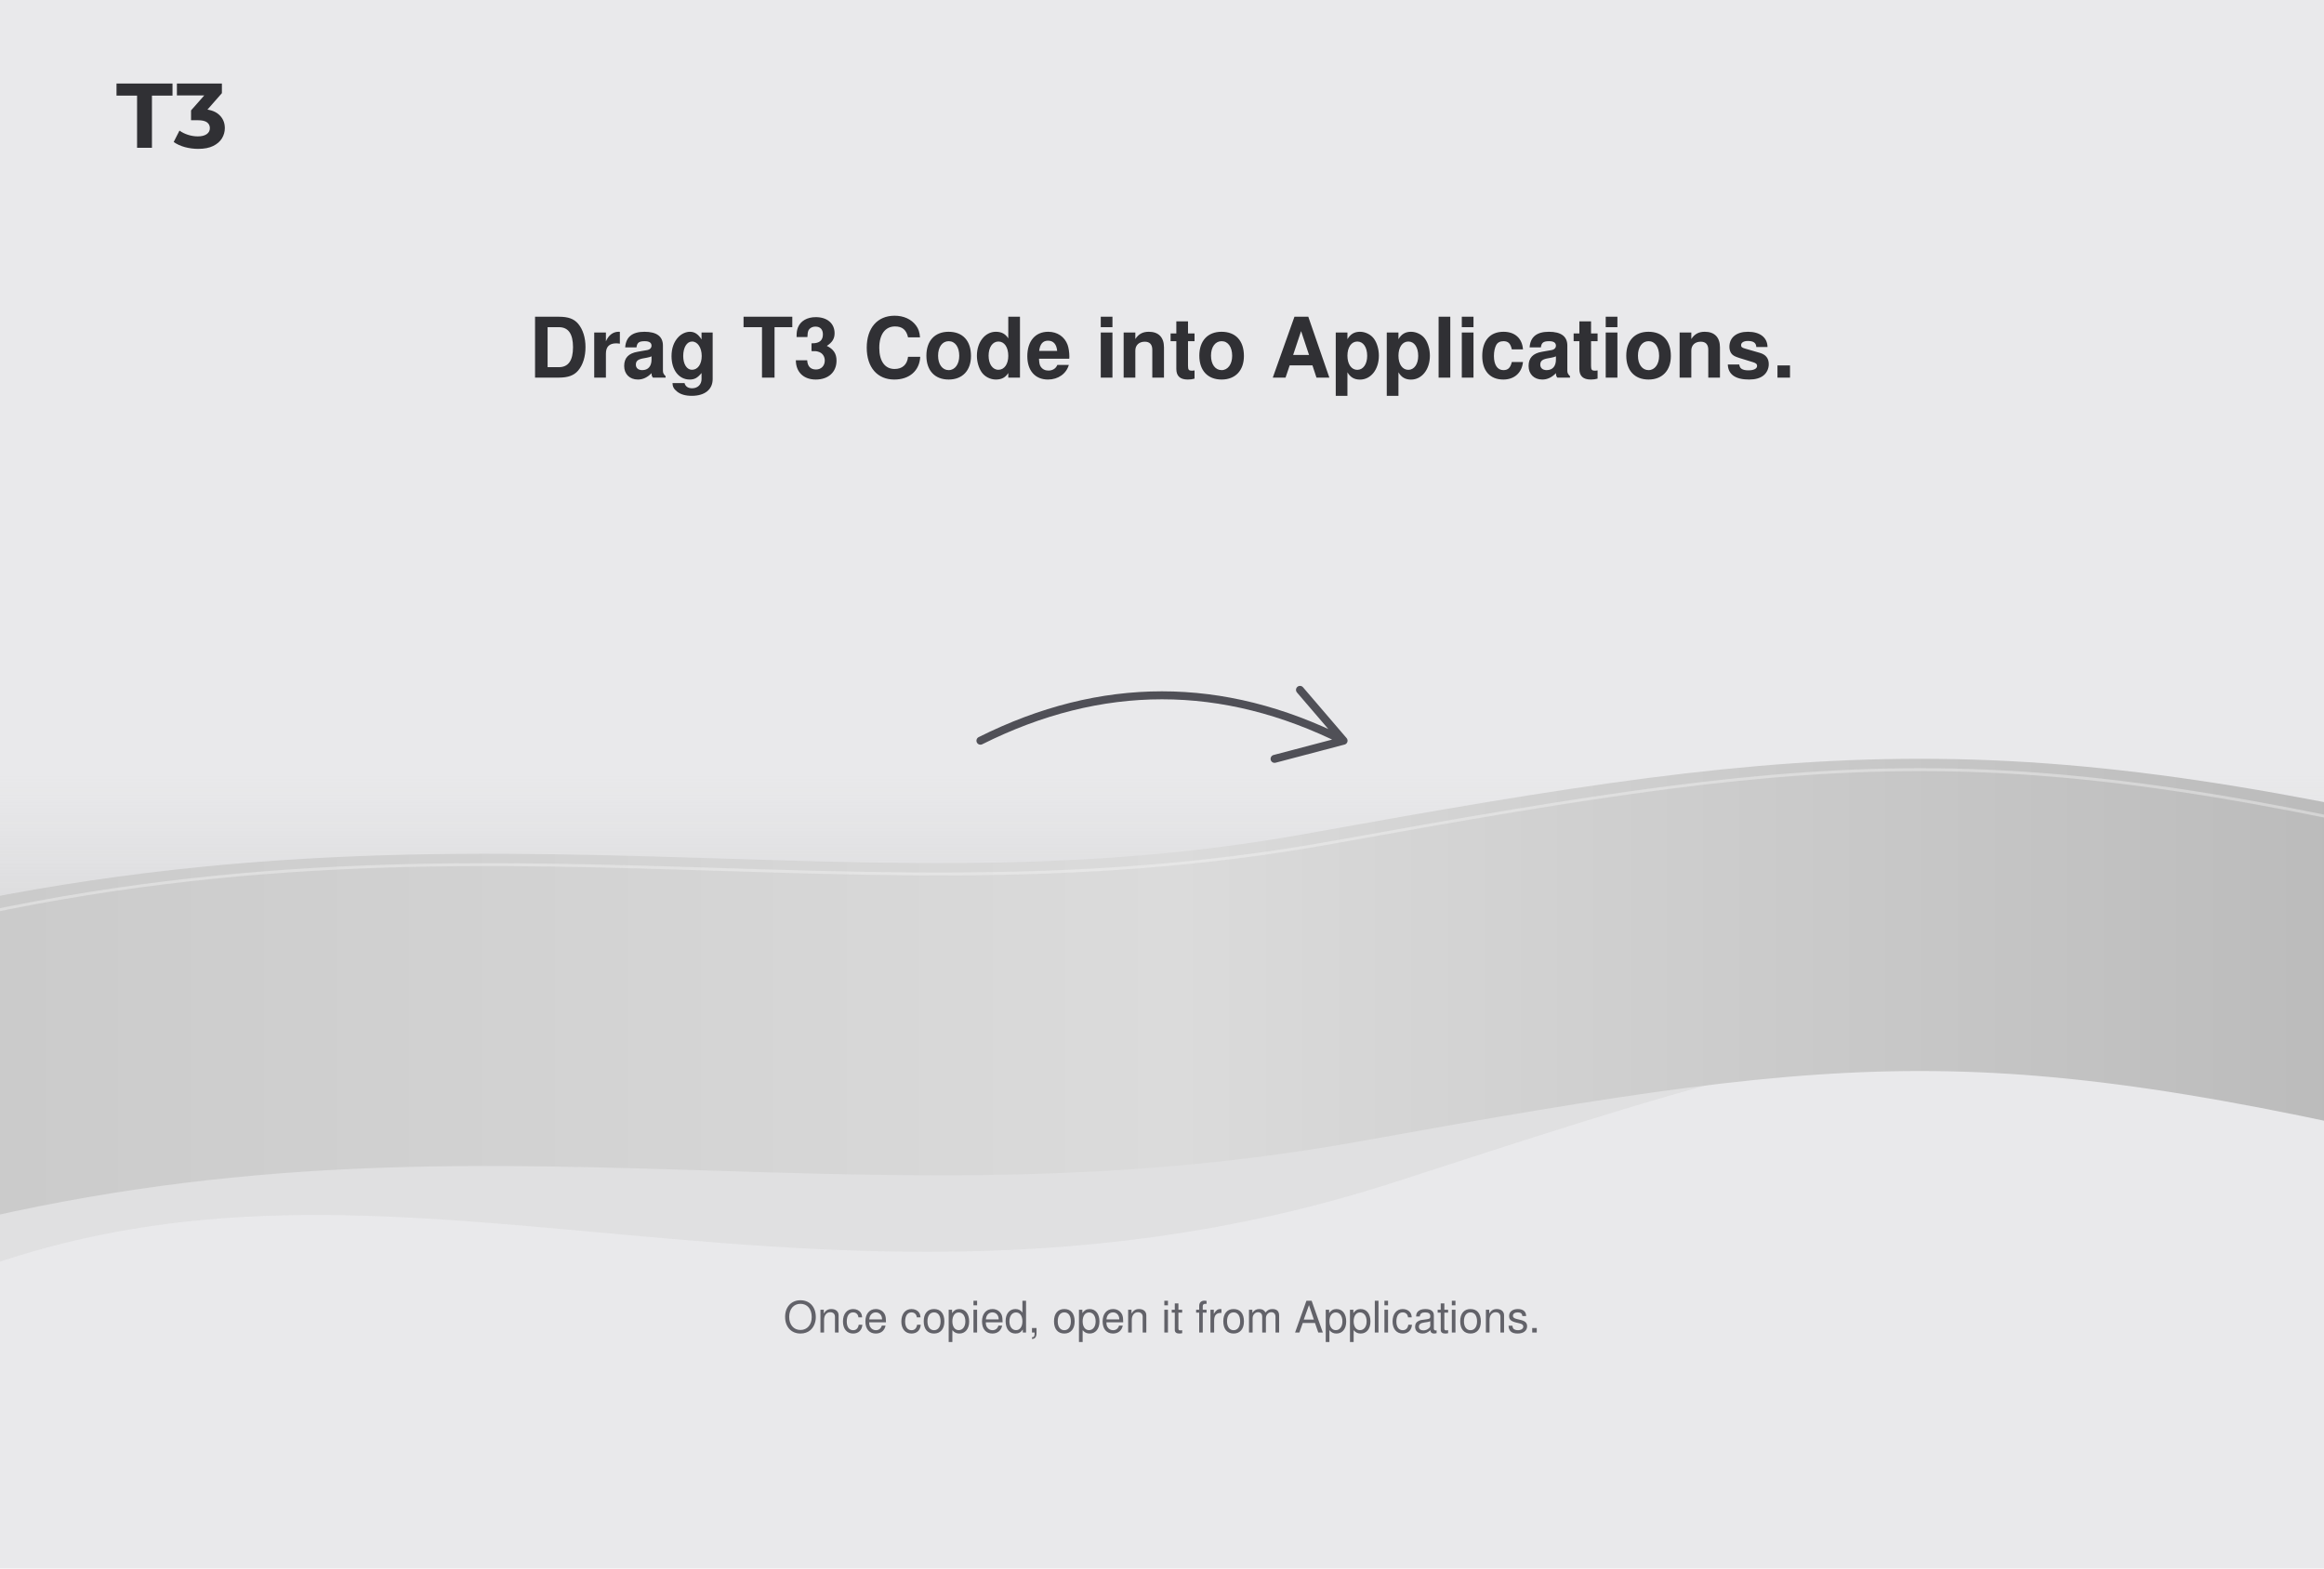
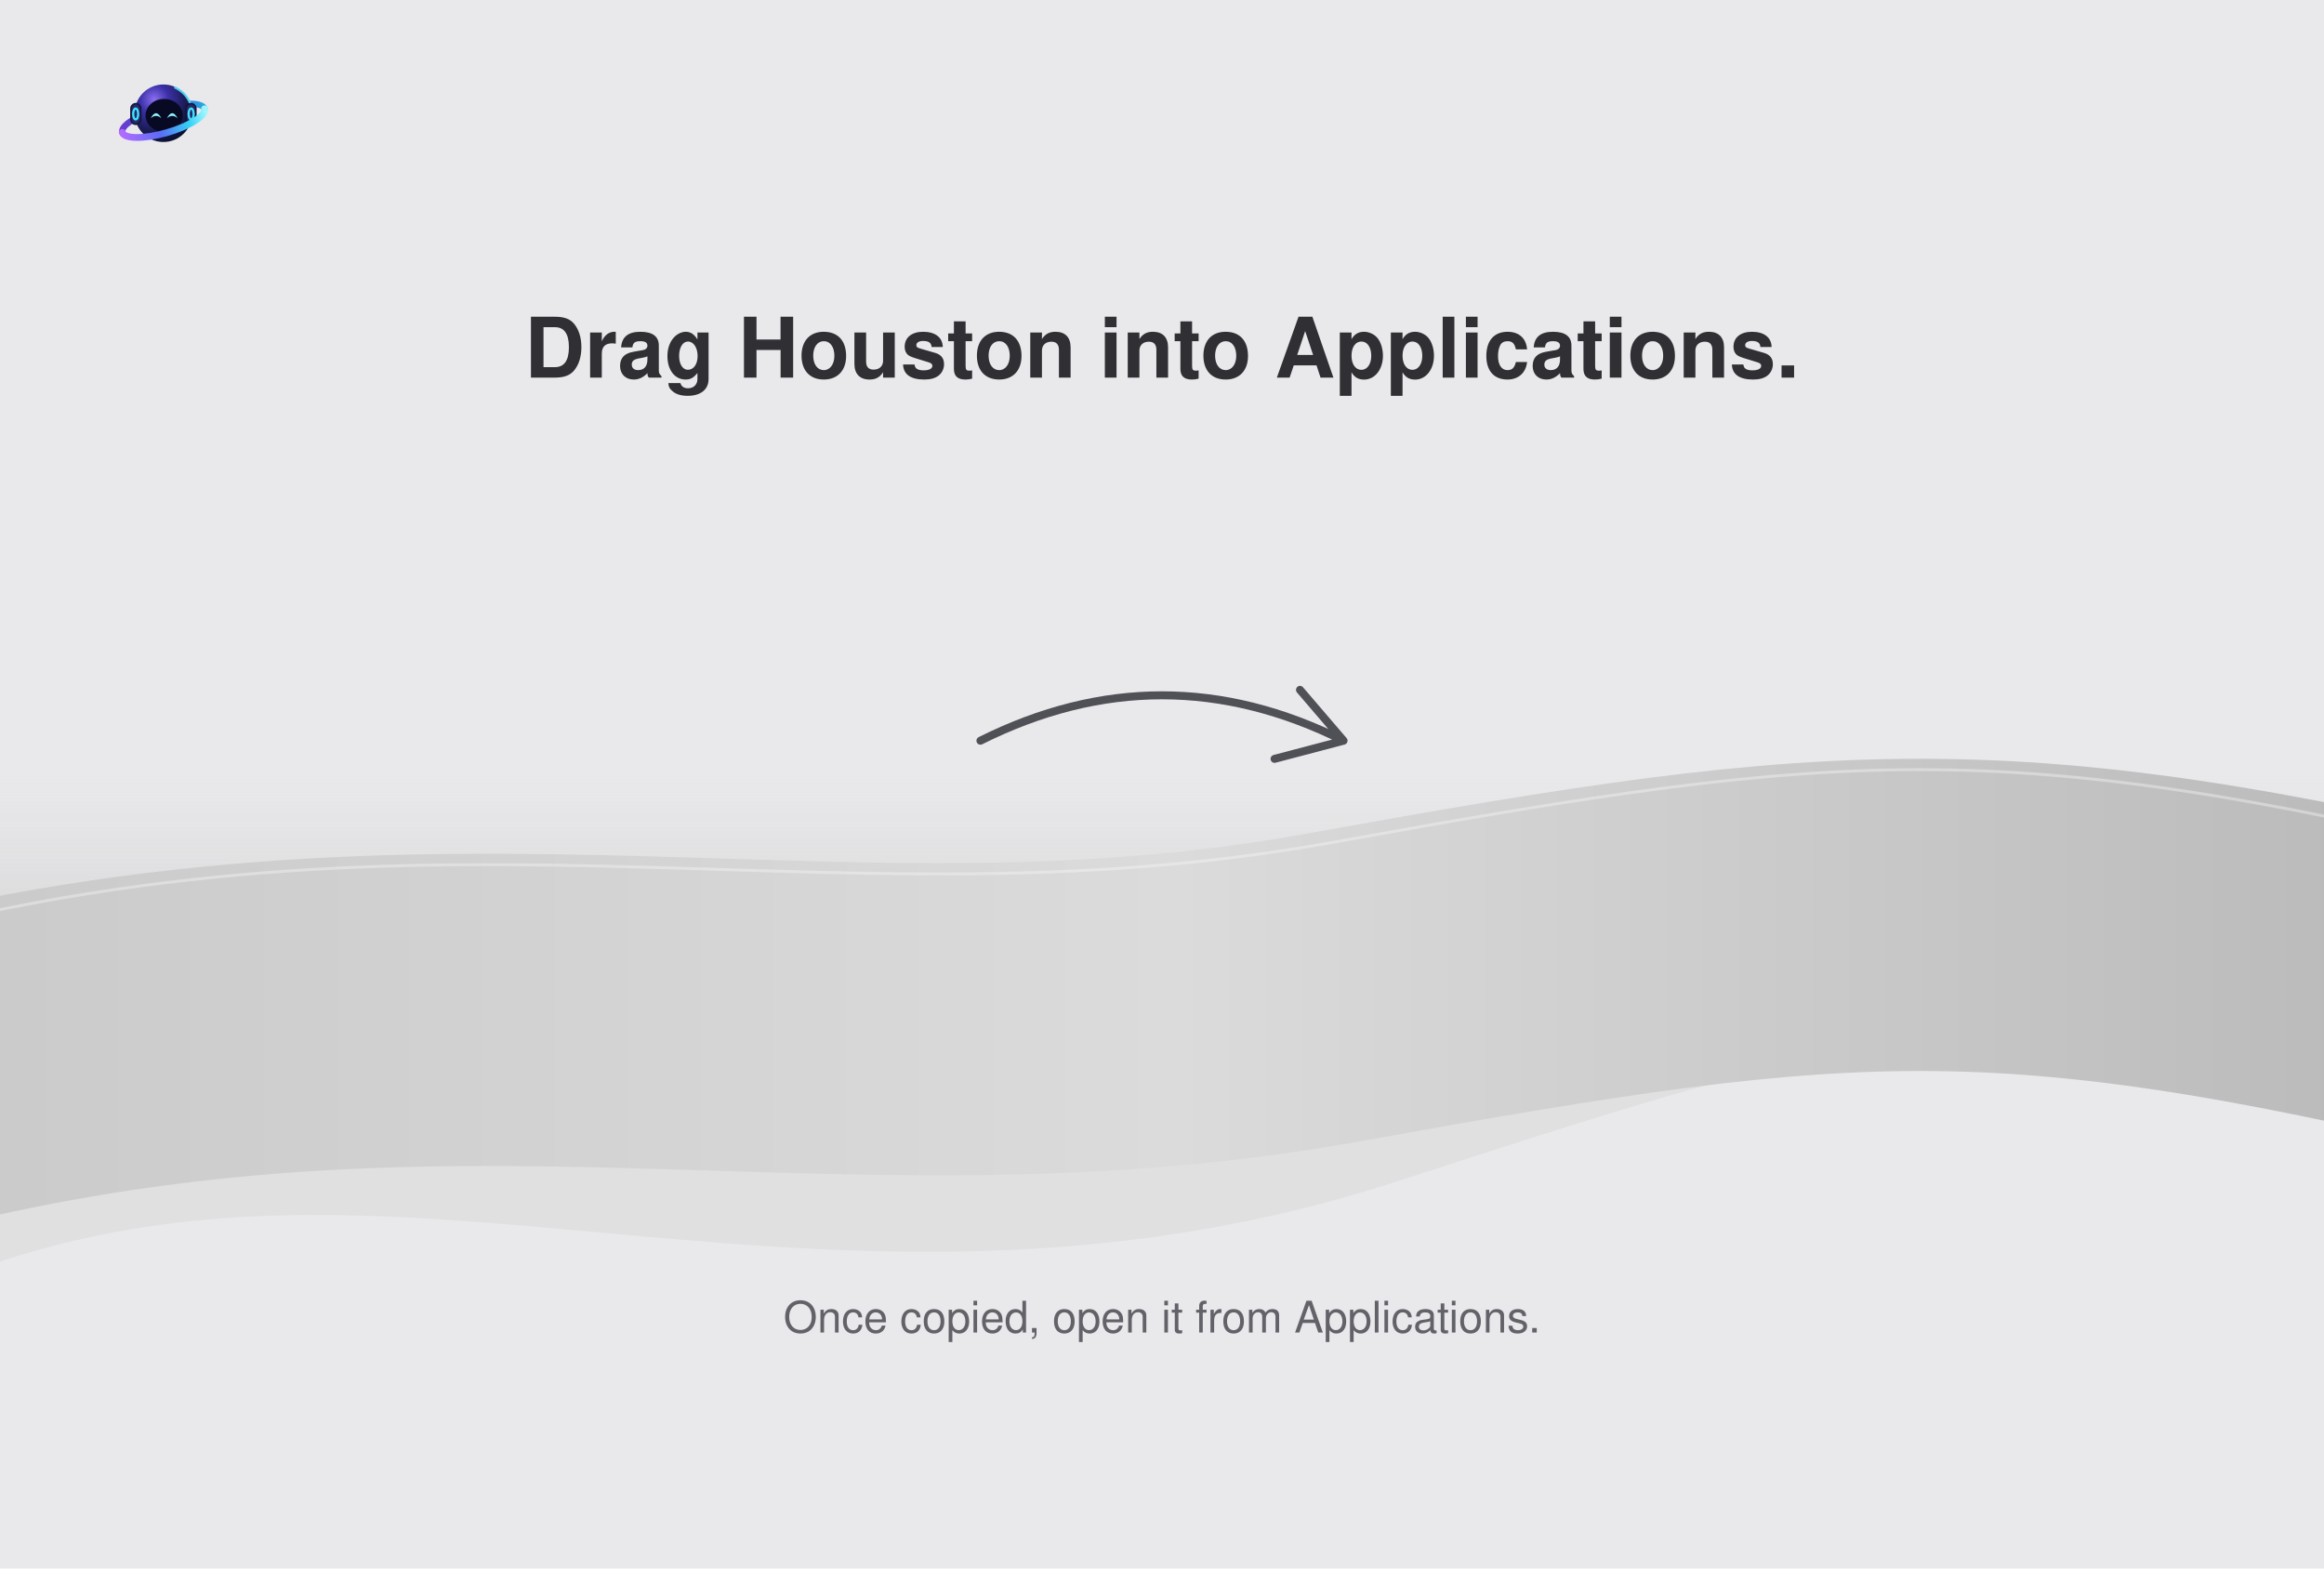
<svg xmlns="http://www.w3.org/2000/svg" width="1280" height="864" viewBox="0 0 640 432">
  <defs>
    <linearGradient id="veil" x1="0" y1="0" x2="0" y2="1">
      <stop stop-color="#B7B7B7" stop-opacity="0" />
      <stop offset=".55" stop-color="#A5A5A5" stop-opacity=".24" />
      <stop offset="1" stop-color="#D1D1D1" stop-opacity=".4" />
    </linearGradient>
    <linearGradient id="silk" x1="0" y1="0" x2="1" y2="0">
      <stop stop-color="#C8C8C8" />
      <stop offset=".5" stop-color="#DBDBDB" />
      <stop offset="1" stop-color="#B5B5B5" />
    </linearGradient>
  </defs>
  <rect width="640" height="432" fill="#E9E9EB" />
  <path d="M-60 293C95 220 214 304 362 256S559 191 707 257" stroke="url(#veil)" stroke-width="146" fill="none" opacity="1" stroke-linecap="round" stroke-linejoin="round" />
  <path d="M-60 306C113 252 223 298 367 272S553 242 707 280" stroke="url(#silk)" stroke-width="86" fill="none" opacity="1" stroke-linecap="round" stroke-linejoin="round" />
  <path d="M-60 266C113 212 223 258 367 232S553 202 707 240" stroke="#F5F5F5" stroke-width="0.8" fill="none" opacity="0.42" stroke-linecap="round" stroke-linejoin="round" />
-   <svg x="32" y="23" width="30" height="18" viewBox="15.531 37 94.394 56.96" fill="#303034">
-     <path d="M33.451 93V47.56H15.531V37H64.331V47.56H46.411V93H33.451ZM86.725 93.96C82.832 93.96 78.965 93.453 75.125 92.44C71.285 91.373 68.032 89.88 65.365 87.96L70.405 78.04C72.539 79.587 75.019 80.813 77.845 81.72C80.672 82.627 83.525 83.08 86.405 83.08C89.659 83.08 92.219 82.44 94.085 81.16C95.952 79.88 96.885 78.12 96.885 75.88C96.885 73.747 96.059 72.067 94.405 70.84C92.752 69.613 90.085 69 86.405 69H80.485V60.44L96.085 42.76L97.525 47.4H68.165V37H107.365V45.4L91.845 63.08L85.285 59.32H89.045C95.925 59.32 101.125 60.867 104.645 63.96C108.165 67.053 109.925 71.027 109.925 75.88C109.925 79.027 109.099 81.987 107.445 84.76C105.792 87.48 103.259 89.693 99.845 91.4C96.432 93.107 92.059 93.96 86.725 93.96Z" />
+   <svg x="32" y="19" width="26" height="26" viewBox="0 0 64 64">
+     <defs>
+       <radialGradient id="houston-sphere" cx="34%" cy="26%" r="80%">
+         <stop offset="0" stop-color="#8a6ef0" />
+         <stop offset=".32" stop-color="#3b2fa6" />
+         <stop offset=".68" stop-color="#1a1c55" />
+         <stop offset="1" stop-color="#0b0e2c" />
+       </radialGradient>
+       <linearGradient id="houston-ring" x1="0" y1="0" x2="1" y2="0">
+         <stop offset="0" stop-color="#b06cff" />
+         <stop offset=".42" stop-color="#5a6cf6" />
+         <stop offset=".78" stop-color="#34d2f6" />
+         <stop offset="1" stop-color="#9ff6ff" />
+       </linearGradient>
+       <linearGradient id="houston-ring-back" x1="0" y1="0" x2="1" y2="0">
+         <stop offset="0" stop-color="#6a3cd0" />
+         <stop offset=".6" stop-color="#3550d8" />
+         <stop offset="1" stop-color="#2aa6e0" />
+       </linearGradient>
+     </defs>
+     <g transform="rotate(-16 32 35)">
+       <path d="M3 35 A29 8.5 0 0 1 61 35" fill="none" stroke="url(#houston-ring-back)" stroke-width="4.2" stroke-linecap="round" />
+     </g>
+     <circle cx="32" cy="30" r="19.5" fill="url(#houston-sphere)" />
+     <path d="M40 12.6 A19.5 19.5 0 0 1 51 26" fill="none" stroke="#5fe4ff" stroke-width="1.6" stroke-linecap="round" opacity=".85" />
+     <ellipse cx="32.5" cy="31.5" rx="12.6" ry="11.2" fill="#070a22" />
+     <path d="M23.4 33.4 Q27 26.6 30.6 33.4 Q27 30.2 23.4 33.4Z" fill="#8ff6ff" />
+     <path d="M34.4 33.4 Q38 26.6 41.6 33.4 Q38 30.2 34.4 33.4Z" fill="#8ff6ff" />
+     <rect x="10" y="23.5" width="6.6" height="14" rx="3.3" fill="#262a66" stroke="#10133a" stroke-width="1" />
+     <ellipse cx="13.2" cy="30.5" rx="1.7" ry="3.7" fill="none" stroke="#3fe0ff" stroke-width="1.5" />
+     <rect x="47.4" y="23.5" width="6.6" height="14" rx="3.3" fill="#262a66" stroke="#10133a" stroke-width="1" />
+     <ellipse cx="50.8" cy="30.5" rx="1.7" ry="3.7" fill="none" stroke="#3fe0ff" stroke-width="1.5" />
+     <g transform="rotate(-16 32 35)">
+       <path d="M3 35 A29 8.5 0 0 0 61 35" fill="none" stroke="url(#houston-ring)" stroke-width="4.6" stroke-linecap="round" />
+     </g>
  </svg>
-   <text x="320" y="104" fill="#303034" font-family="Helvetica" font-size="23" font-weight="700" text-anchor="middle">Drag T3 Code into Applications.</text>
+   <text x="320" y="104" fill="#303034" font-family="Helvetica" font-size="23" font-weight="700" text-anchor="middle">Drag Houston into Applications.</text>
  <path d="M270 204Q320 179 370 204M358 190L370 204L351 209" stroke="#505057" stroke-width="2.2" fill="none" opacity="1" stroke-linecap="round" stroke-linejoin="round" />
  <text x="320" y="367" fill="#626269" font-family="Helvetica" font-size="12" font-weight="400" text-anchor="middle">Once copied, open it from Applications.</text>
</svg>
